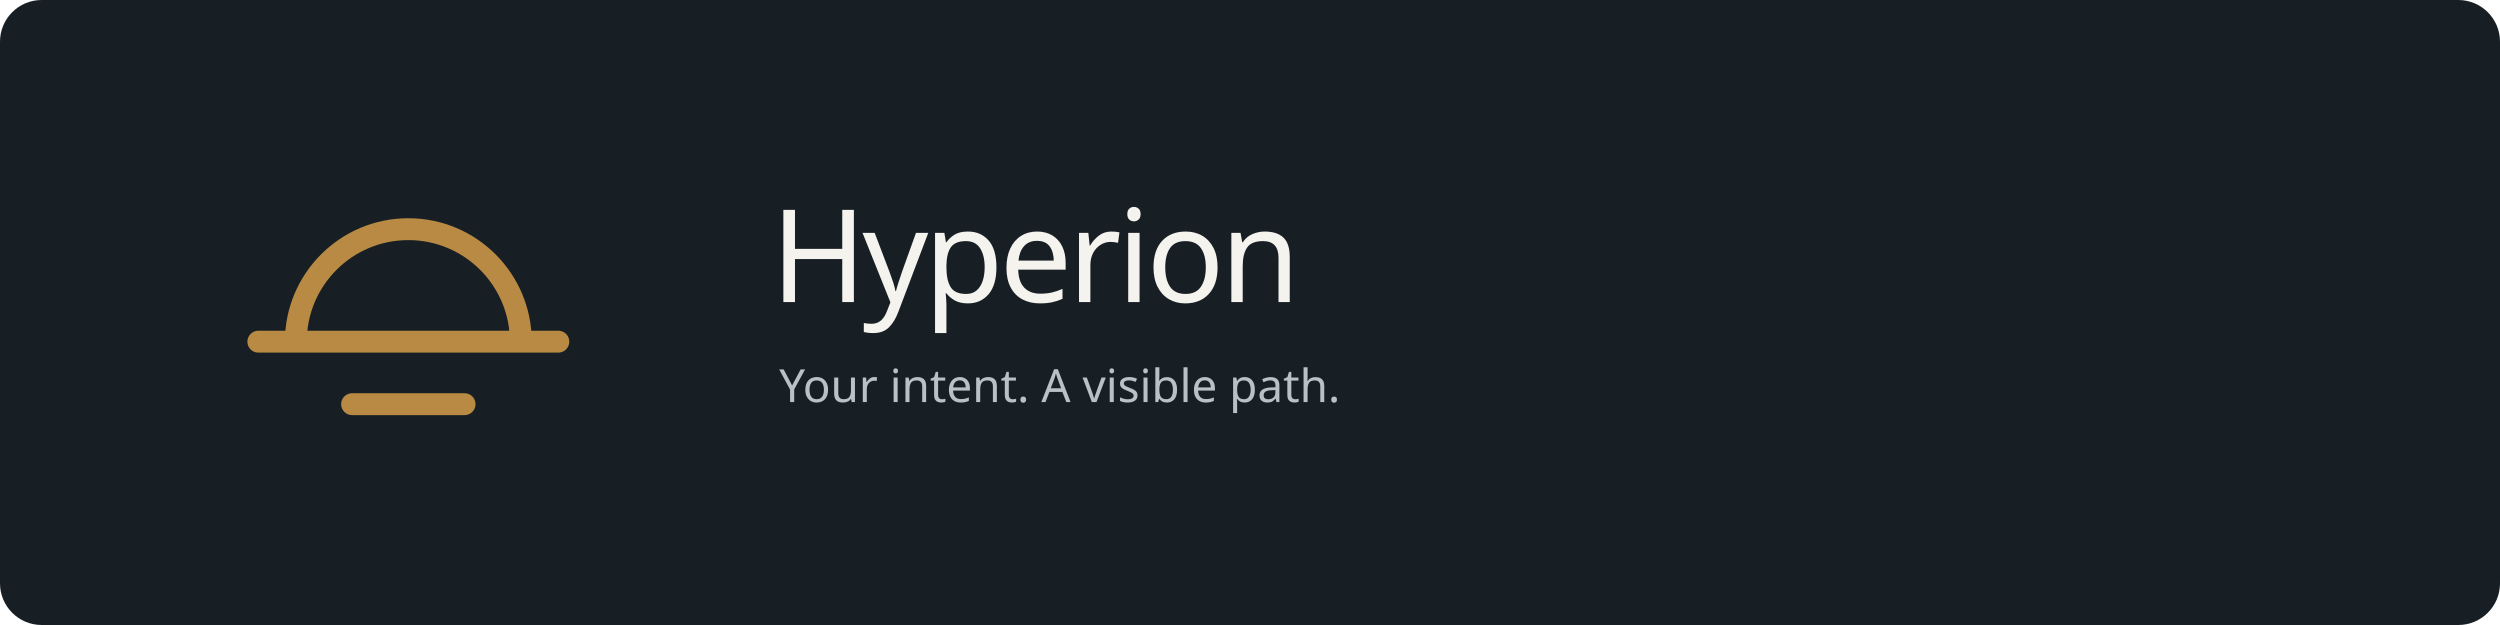
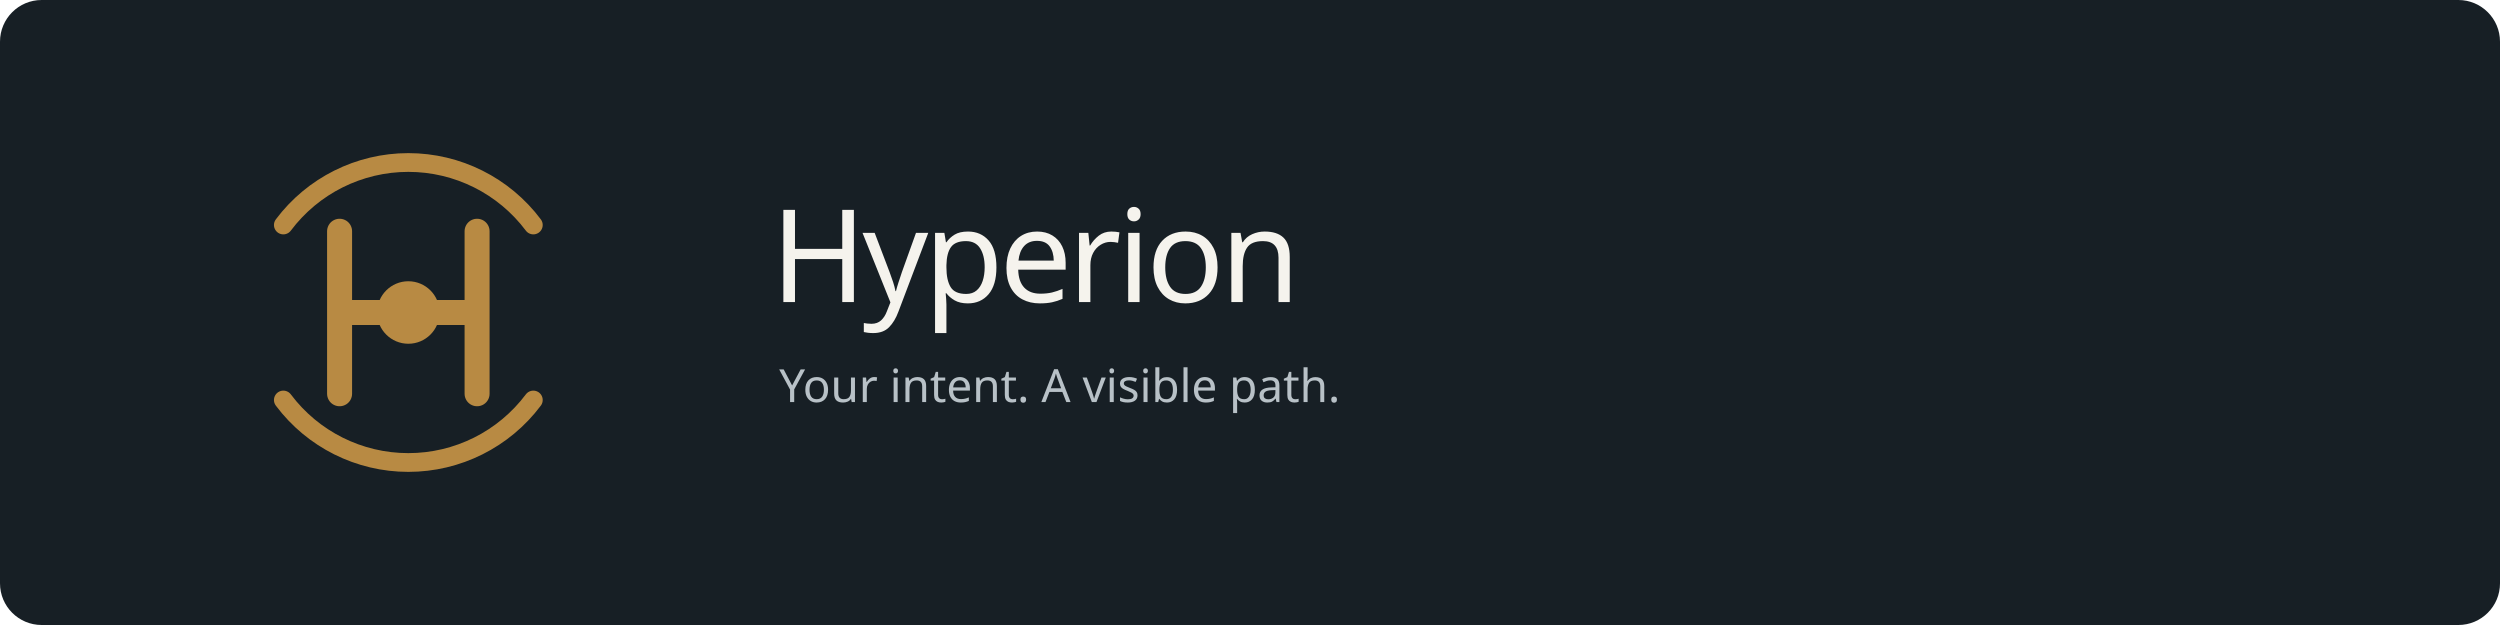
<svg xmlns="http://www.w3.org/2000/svg" viewBox="0 0 1200 300" role="img" aria-label="Hyperion — Your intent. A visible path.">
  <rect width="1200" height="300" rx="20" fill="#171f25" />
-   <g transform="translate(100 56) scale(3)">
-     <path d="M14 36a18 18 0 1 1 36 0M8 36h48M23 46h18" fill="none" stroke="#b88a43" stroke-width="3.5" stroke-linecap="round" />
+   <g transform="translate(100 54) scale(3)">
+     <g fill="none" stroke="#b88a43" stroke-linecap="round" stroke-linejoin="round">
+       <path d="M12 18a25 25 0 0 1 40 0M52 46a25 25 0 0 1-40 0" stroke-width="3" />
+       <path d="M21 19v26M43 19v26M21 32h22" stroke-width="4" />
+     </g>
+     <circle cx="32" cy="32" r="5" fill="#b88a43" />
  </g>
  <text x="370" y="145" fill="#f5f3ed" font-family="system-ui,sans-serif" font-size="62" font-weight="500" letter-spacing="-2">Hyperion</text>
  <text x="374" y="193" fill="#b8c1c7" font-family="system-ui,sans-serif" font-size="22">Your intent. A visible path.</text>
</svg>
